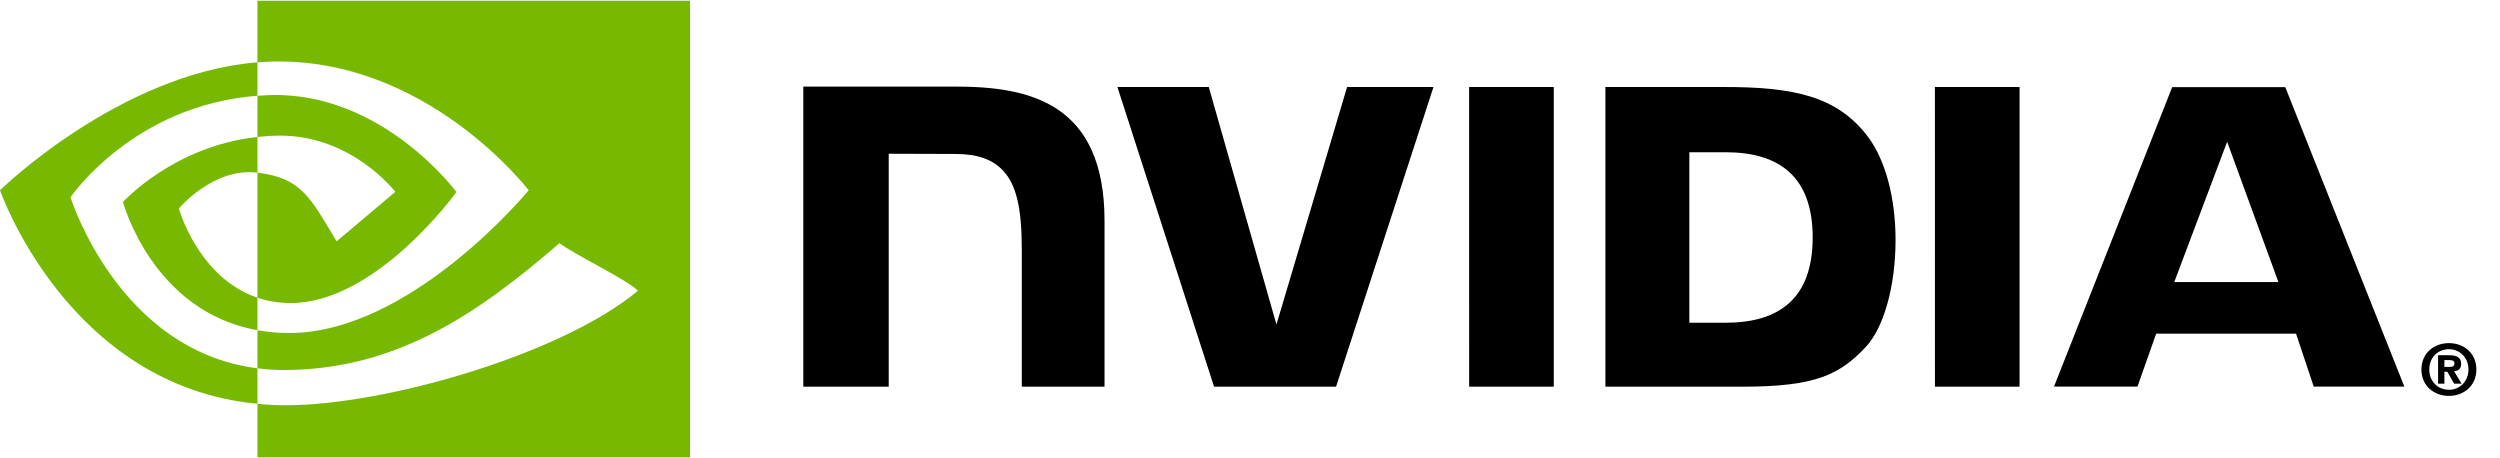
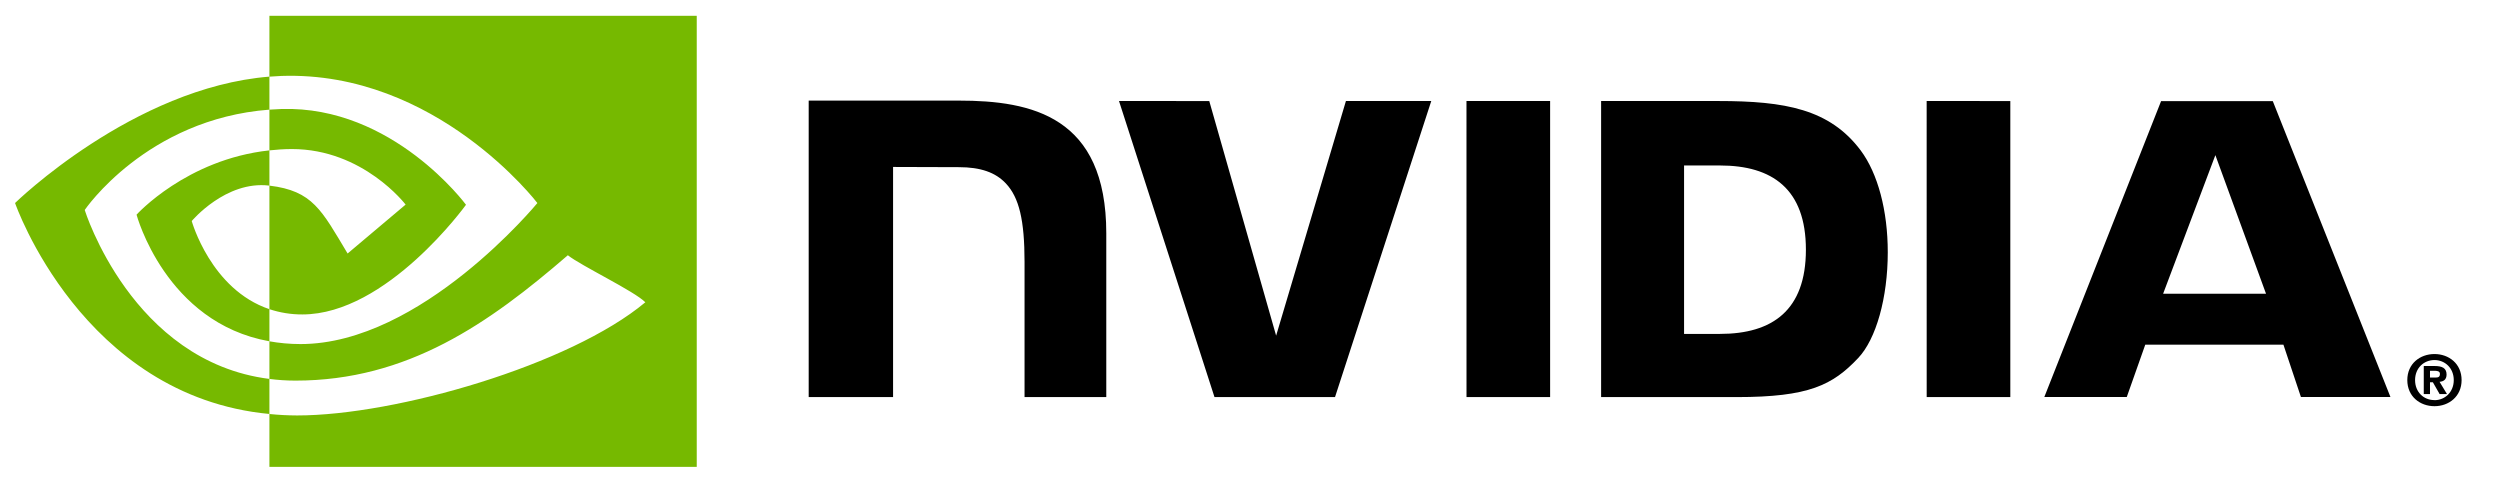
- <svg xmlns="http://www.w3.org/2000/svg" width="656" height="120" viewBox="0 0 164 30" version="1.1" xml:space="preserve" style="fill-rule:evenodd;clip-rule:evenodd;stroke-linejoin:round;stroke-miterlimit:2;">
+ <svg xmlns="http://www.w3.org/2000/svg" width="166" height="32" viewBox="-1 -1 166 32" version="1.1" xml:space="preserve" style="fill-rule:evenodd;clip-rule:evenodd;stroke-linejoin:round;stroke-miterlimit:2;">
  <g>
    <path d="M160.352,24.069L160.352,23.62L160.64,23.62C160.797,23.62 161.011,23.632 161.011,23.824C161.011,24.032 160.901,24.069 160.715,24.069L160.352,24.069M160.352,24.384L160.544,24.384L160.991,25.168L161.481,25.168L160.987,24.352C161.242,24.333 161.452,24.212 161.452,23.868C161.452,23.441 161.157,23.303 160.659,23.303L159.938,23.303L159.938,25.168L160.352,25.168L160.352,24.384M162.45,24.238C162.45,23.143 161.599,22.508 160.65,22.508C159.695,22.508 158.845,23.143 158.845,24.238C158.845,25.333 159.695,25.971 160.65,25.971C161.598,25.971 162.45,25.333 162.45,24.238M161.93,24.238C161.93,25.036 161.343,25.572 160.65,25.572L160.65,25.566C159.937,25.572 159.361,25.036 159.361,24.238C159.361,23.441 159.938,22.907 160.65,22.907C161.344,22.907 161.93,23.441 161.93,24.238" style="fill:black;" />
    <path d="M96.374,5.707L96.376,25.367L101.928,25.367L101.928,5.707L96.374,5.707ZM52.697,5.681L52.697,25.367L58.3,25.367L58.3,10.086L62.67,10.1C64.107,10.1 65.1,10.445 65.793,11.184C66.672,12.12 67.03,13.628 67.03,16.389L67.03,25.367L72.457,25.367L72.457,14.49C72.457,6.727 67.509,5.68 62.668,5.68L52.698,5.68L52.697,5.681ZM105.314,5.708L105.314,25.367L114.32,25.367C119.118,25.367 120.684,24.569 122.377,22.78C123.575,21.524 124.348,18.766 124.348,15.753C124.348,12.99 123.693,10.525 122.551,8.99C120.494,6.245 117.531,5.708 113.106,5.708L105.314,5.708ZM110.822,9.988L113.209,9.988C116.672,9.988 118.912,11.544 118.912,15.579C118.912,19.616 116.672,21.171 113.209,21.171L110.822,21.171L110.822,9.988ZM88.369,5.708L83.735,21.288L79.295,5.709L73.302,5.708L79.642,25.367L87.645,25.367L94.036,5.708L88.369,5.708ZM126.932,25.367L132.485,25.367L132.485,5.709L126.93,5.708L126.932,25.367ZM142.496,5.715L134.743,25.36L140.218,25.36L141.445,21.888L150.62,21.888L151.781,25.36L157.725,25.36L149.913,5.714L142.496,5.715ZM146.1,9.3L149.464,18.504L142.631,18.504L146.101,9.3L146.1,9.3Z" style="fill:black;" />
    <path d="M16.889,8.985L16.889,6.28C17.151,6.26 17.417,6.247 17.687,6.238C25.087,6.006 29.942,12.597 29.942,12.597C29.942,12.597 24.698,19.879 19.076,19.879C18.333,19.882 17.594,19.764 16.889,19.529L16.889,11.325C19.769,11.673 20.349,12.945 22.081,15.833L25.933,12.585C25.933,12.585 23.121,8.897 18.381,8.897C17.866,8.897 17.373,8.933 16.889,8.985ZM16.889,0.047L16.889,4.09C17.154,4.069 17.42,4.052 17.687,4.042C27.977,3.696 34.682,12.482 34.682,12.482C34.682,12.482 26.982,21.846 18.959,21.846C18.224,21.846 17.535,21.778 16.889,21.663L16.889,24.161C17.442,24.231 18.015,24.273 18.613,24.273C26.078,24.273 31.477,20.461 36.705,15.948C37.572,16.642 41.121,18.331 41.85,19.071C36.879,23.231 25.295,26.586 18.727,26.586C18.113,26.584 17.5,26.552 16.889,26.49L16.889,30L45.264,30L45.264,0.047L16.889,0.047ZM16.889,19.529L16.889,21.662C9.984,20.432 8.067,13.254 8.067,13.254C8.067,13.254 11.383,9.58 16.889,8.985L16.889,11.325L16.878,11.324C13.988,10.977 11.731,13.677 11.731,13.677C11.731,13.677 12.996,18.221 16.889,19.529ZM4.625,12.943C4.625,12.943 8.717,6.903 16.889,6.28L16.889,4.088C7.838,4.815 0,12.48 0,12.48C0,12.48 4.439,25.313 16.889,26.488L16.889,24.16C7.753,23.011 4.625,12.943 4.625,12.943Z" style="fill:rgb(118,185,0);" />
  </g>
</svg>
